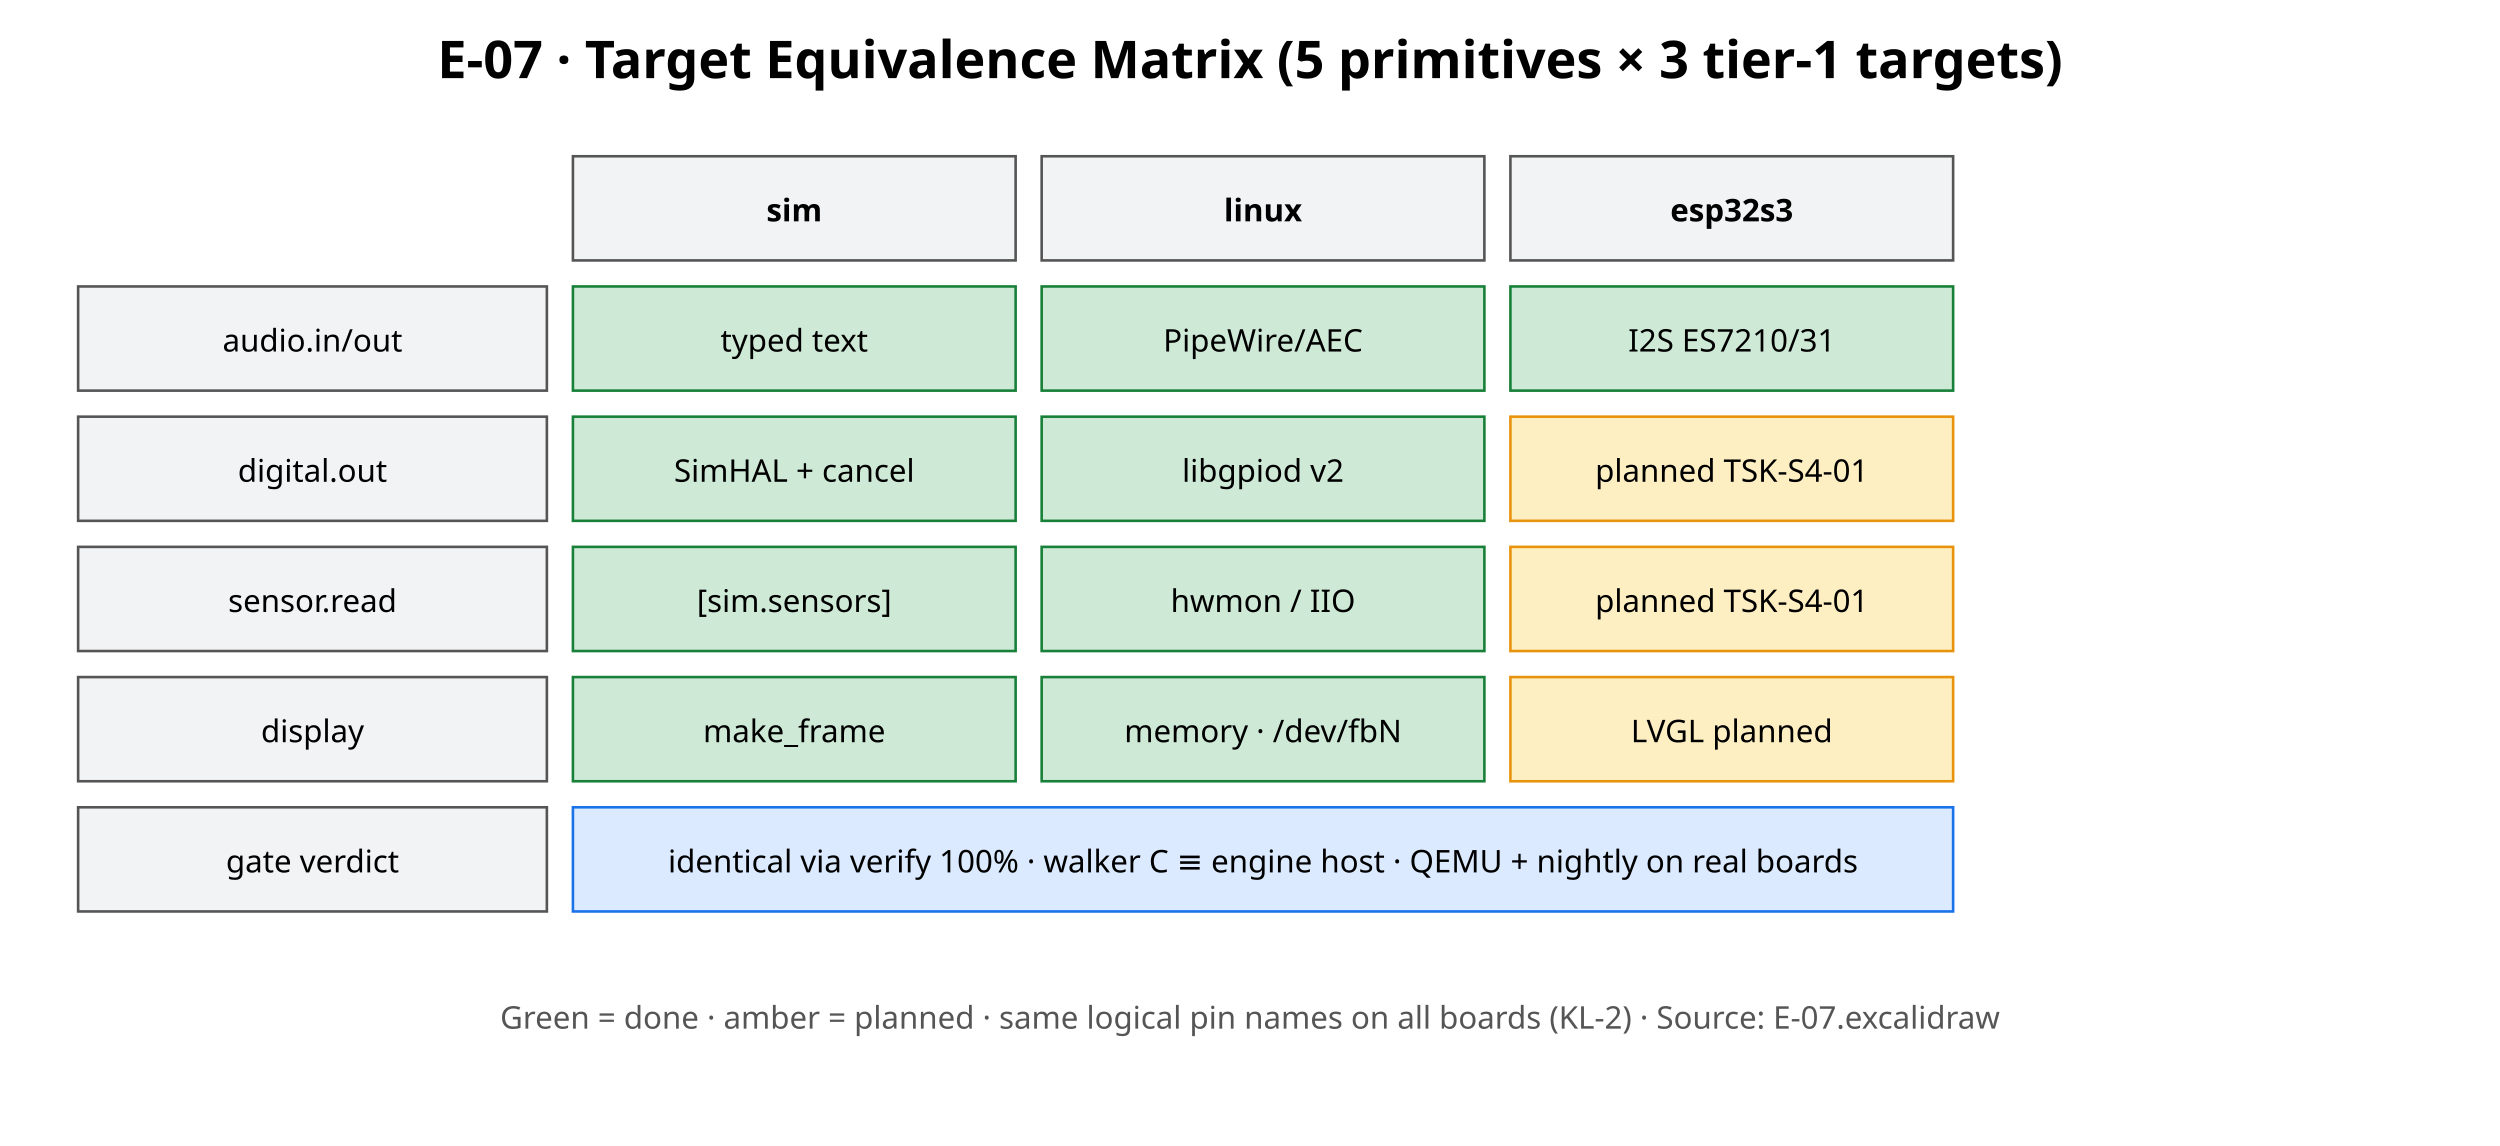
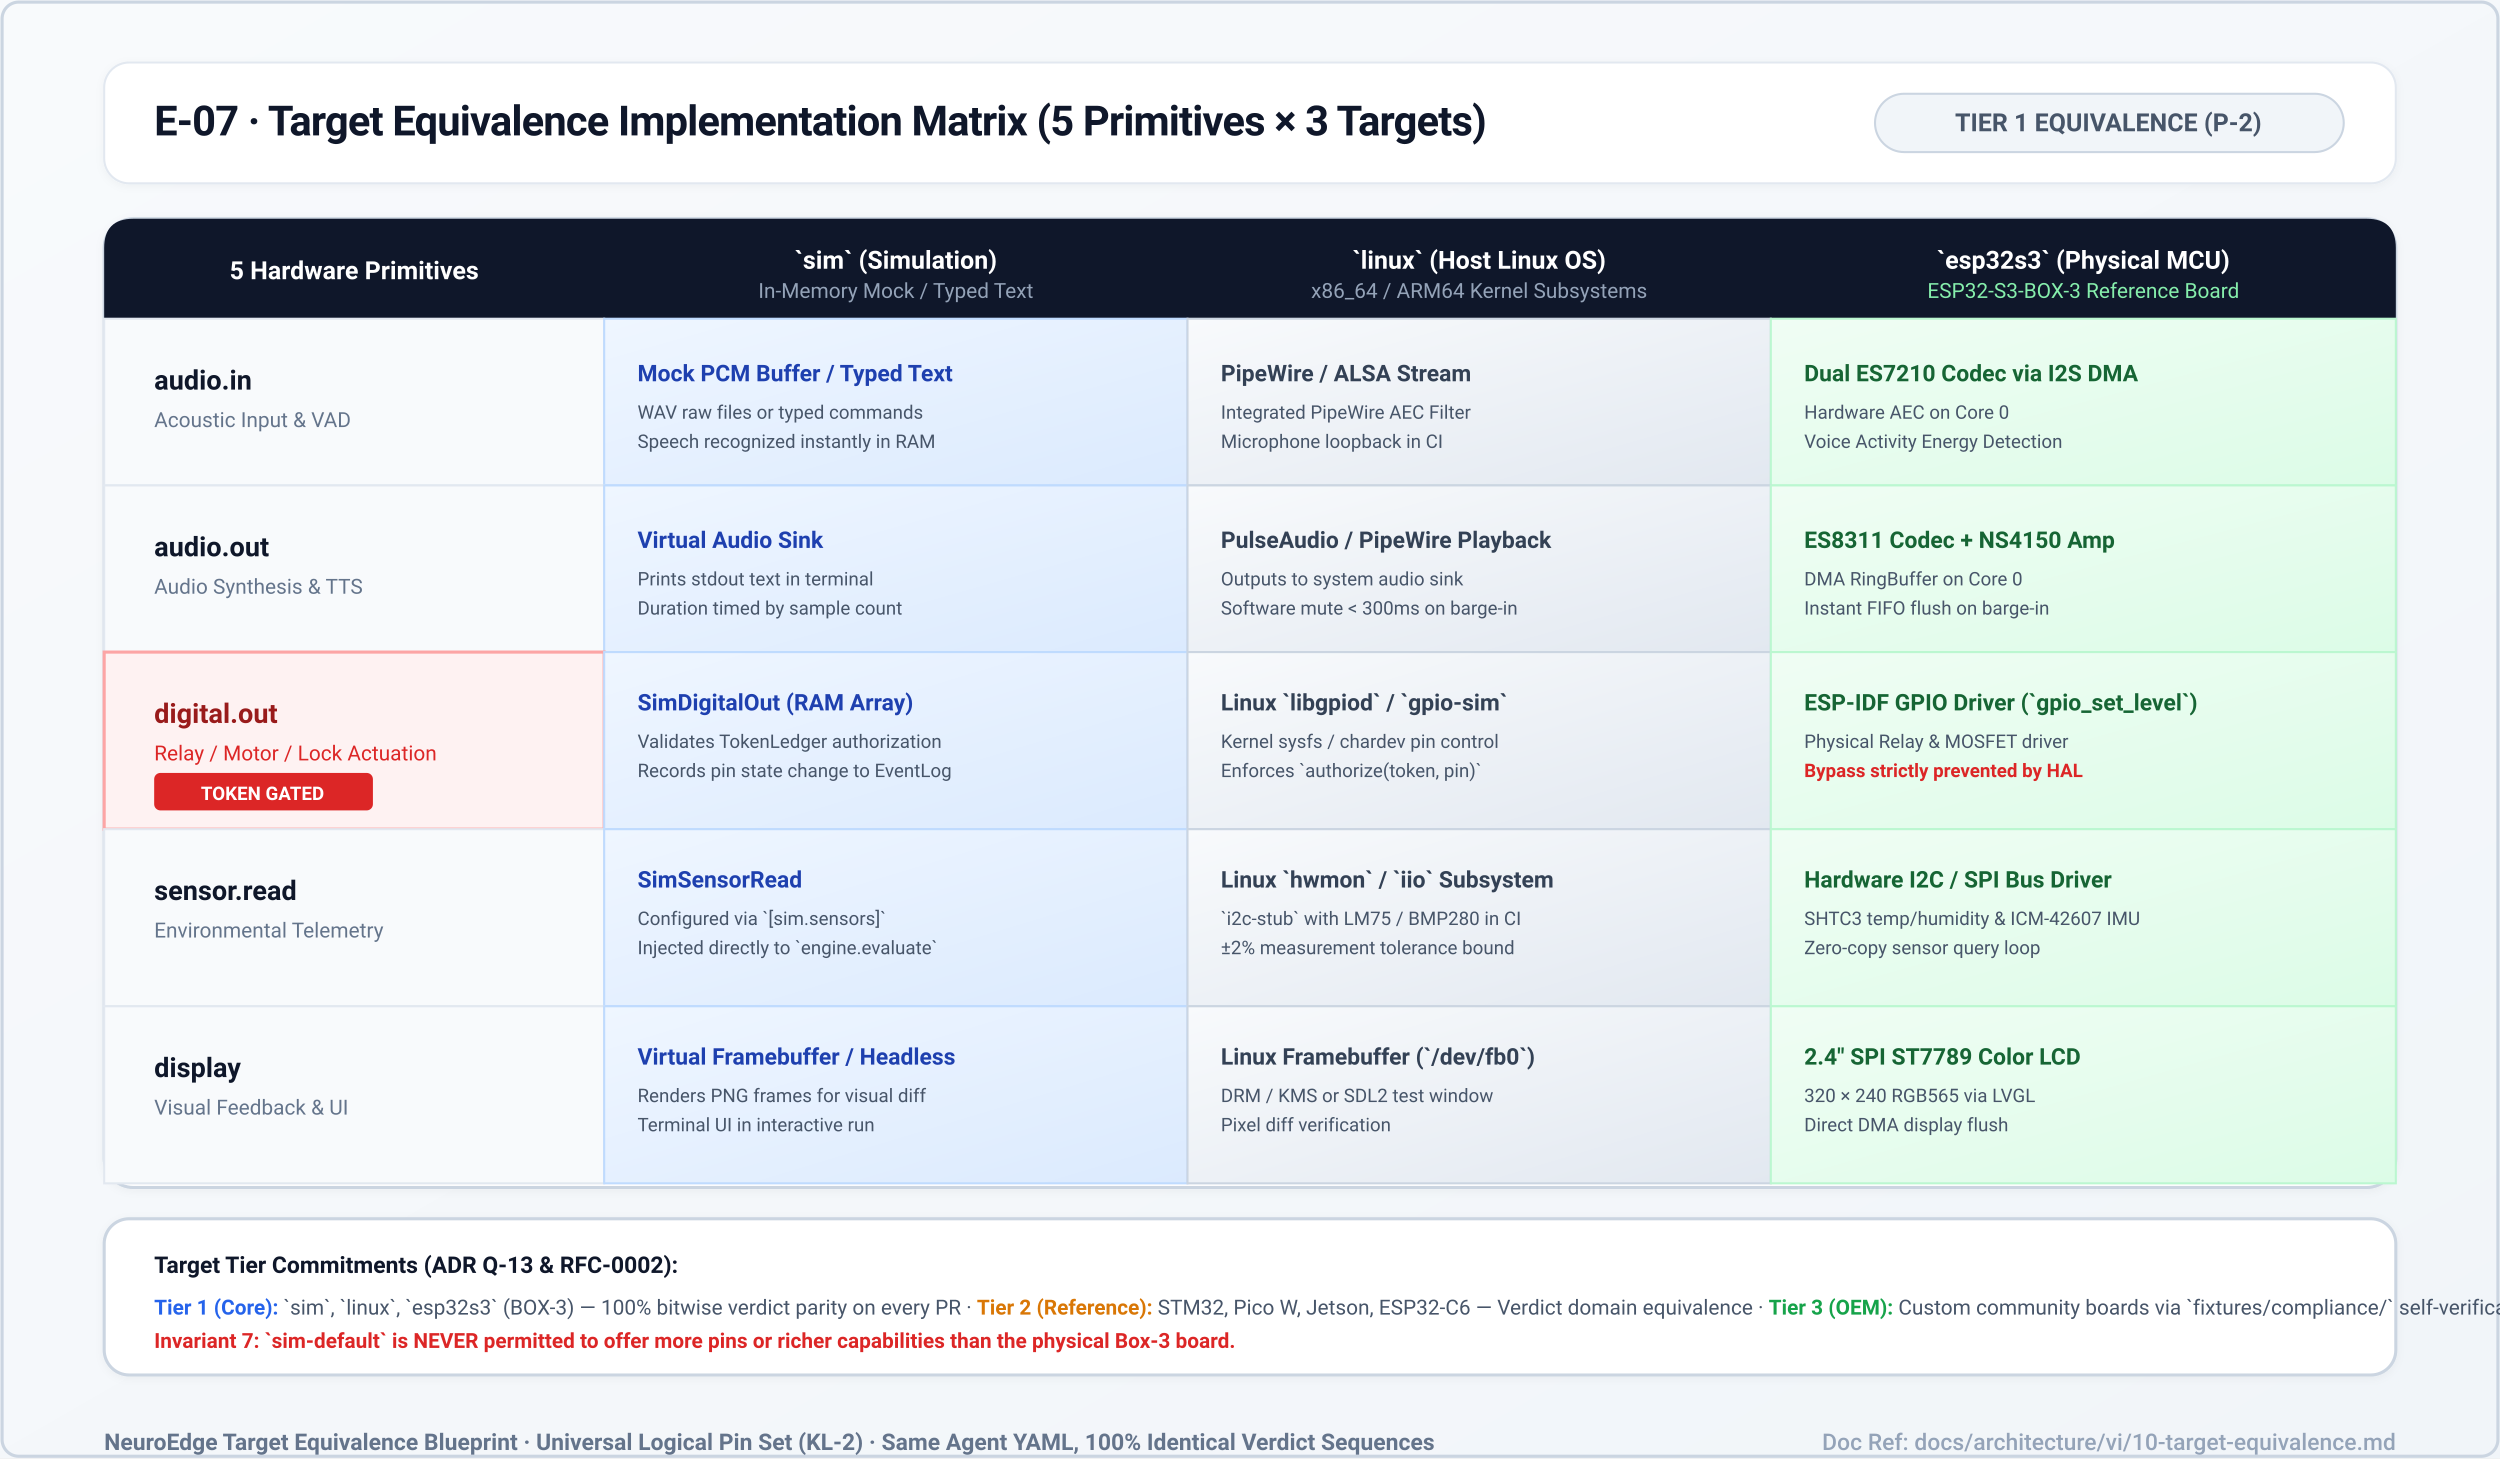
- <svg xmlns="http://www.w3.org/2000/svg" width="960" height="440" font-family="sans-serif">
-   <rect width="960" height="440" fill="#ffffff" />
-   <text x="480" y="30" text-anchor="middle" font-size="20" font-weight="bold">E-07 · Target Equivalence Matrix (5 primitives × 3 tier-1 targets)</text>
-   <g font-size="12">
-     <rect x="220" y="60" width="170" height="40" fill="#f1f3f4" stroke="#555" />
-     <text x="305" y="85" text-anchor="middle" font-weight="bold">sim</text>
-     <rect x="400" y="60" width="170" height="40" fill="#f1f3f4" stroke="#555" />
-     <text x="485" y="85" text-anchor="middle" font-weight="bold">linux</text>
-     <rect x="580" y="60" width="170" height="40" fill="#f1f3f4" stroke="#555" />
-     <text x="665" y="85" text-anchor="middle" font-weight="bold">esp32s3</text>
-     <rect x="30" y="110" width="180" height="40" fill="#f1f3f4" stroke="#555" />
-     <text x="120" y="135" text-anchor="middle">audio.in/out</text>
-     <rect x="220" y="110" width="170" height="40" fill="#ceead6" stroke="#188038" />
-     <text x="305" y="135" text-anchor="middle">typed text</text>
-     <rect x="400" y="110" width="170" height="40" fill="#ceead6" stroke="#188038" />
-     <text x="485" y="135" text-anchor="middle">PipeWire/AEC</text>
-     <rect x="580" y="110" width="170" height="40" fill="#ceead6" stroke="#188038" />
-     <text x="665" y="135" text-anchor="middle">I2S ES7210/31</text>
-     <rect x="30" y="160" width="180" height="40" fill="#f1f3f4" stroke="#555" />
-     <text x="120" y="185" text-anchor="middle">digital.out</text>
-     <rect x="220" y="160" width="170" height="40" fill="#ceead6" stroke="#188038" />
-     <text x="305" y="185" text-anchor="middle">SimHAL + cancel</text>
-     <rect x="400" y="160" width="170" height="40" fill="#ceead6" stroke="#188038" />
-     <text x="485" y="185" text-anchor="middle">libgpiod v2</text>
-     <rect x="580" y="160" width="170" height="40" fill="#feefc3" stroke="#e8930c" />
-     <text x="665" y="185" text-anchor="middle">planned TSK-S4-01</text>
-     <rect x="30" y="210" width="180" height="40" fill="#f1f3f4" stroke="#555" />
-     <text x="120" y="235" text-anchor="middle">sensor.read</text>
-     <rect x="220" y="210" width="170" height="40" fill="#ceead6" stroke="#188038" />
-     <text x="305" y="235" text-anchor="middle">[sim.sensors]</text>
-     <rect x="400" y="210" width="170" height="40" fill="#ceead6" stroke="#188038" />
-     <text x="485" y="235" text-anchor="middle">hwmon / IIO</text>
-     <rect x="580" y="210" width="170" height="40" fill="#feefc3" stroke="#e8930c" />
-     <text x="665" y="235" text-anchor="middle">planned TSK-S4-01</text>
-     <rect x="30" y="260" width="180" height="40" fill="#f1f3f4" stroke="#555" />
-     <text x="120" y="285" text-anchor="middle">display</text>
-     <rect x="220" y="260" width="170" height="40" fill="#ceead6" stroke="#188038" />
-     <text x="305" y="285" text-anchor="middle">make_frame</text>
-     <rect x="400" y="260" width="170" height="40" fill="#ceead6" stroke="#188038" />
-     <text x="485" y="285" text-anchor="middle">memory · /dev/fbN</text>
-     <rect x="580" y="260" width="170" height="40" fill="#feefc3" stroke="#e8930c" />
-     <text x="665" y="285" text-anchor="middle">LVGL planned</text>
-     <rect x="30" y="310" width="180" height="40" fill="#f1f3f4" stroke="#555" />
-     <text x="120" y="335" text-anchor="middle">gate verdict</text>
-     <rect x="220" y="310" width="530" height="40" fill="#dbeafe" stroke="#1a73e8" />
-     <text x="485" y="335" text-anchor="middle">identical via verify 100% · walker C ≡ engine host · QEMU + nightly on real boards</text>
-     <text x="480" y="395" text-anchor="middle" font-size="12" fill="#555">Green = done · amber = planned · same logical pin names on all boards (KL-2) · Source: E-07.excalidraw</text>
+ <svg xmlns="http://www.w3.org/2000/svg" viewBox="0 0 1200 700" width="1200" height="700" font-family="system-ui, -apple-system, 'Segoe UI', Roboto, Helvetica, Arial, sans-serif">
+   <defs>
+     <linearGradient id="bgGrad" x1="0%" y1="0%" x2="100%" y2="100%">
+       <stop offset="0%" stop-color="#f8fafc" />
+       <stop offset="100%" stop-color="#f1f5f9" />
+     </linearGradient>
+     <linearGradient id="simGrad" x1="0%" y1="0%" x2="100%" y2="100%">
+       <stop offset="0%" stop-color="#eff6ff" />
+       <stop offset="100%" stop-color="#dbeafe" />
+     </linearGradient>
+     <linearGradient id="linuxGrad" x1="0%" y1="0%" x2="100%" y2="100%">
+       <stop offset="0%" stop-color="#f8fafc" />
+       <stop offset="100%" stop-color="#e2e8f0" />
+     </linearGradient>
+     <linearGradient id="espGrad" x1="0%" y1="0%" x2="100%" y2="100%">
+       <stop offset="0%" stop-color="#f0fdf4" />
+       <stop offset="100%" stop-color="#dcfce7" />
+     </linearGradient>
+     <filter id="cardShadow" x="-5%" y="-5%" width="110%" height="115%" filterUnits="userSpaceOnUse">
+       <feDropShadow dx="0" dy="4" stdDeviation="6" flood-color="#0f172a" flood-opacity="0.06" />
+       <feDropShadow dx="0" dy="1" stdDeviation="2" flood-color="#0f172a" flood-opacity="0.04" />
+     </filter>
+   </defs>
+   <rect width="1200" height="700" fill="url(#bgGrad)" />
+   <rect x="1" y="1" width="1198" height="698" rx="8" fill="none" stroke="#cbd5e1" stroke-width="1.5" />
+   <g transform="translate(50, 30)">
+     <rect x="0" y="0" width="1100" height="58" rx="12" fill="#ffffff" stroke="#e2e8f0" filter="url(#cardShadow)" />
+     <text x="24" y="35" font-size="20" font-weight="700" fill="#0f172a" letter-spacing="-0.02em">E-07 · Target Equivalence Implementation Matrix (5 Primitives × 3 Targets)</text>
+     <rect x="850" y="15" width="225" height="28" rx="14" fill="#f1f5f9" stroke="#cbd5e1" />
+     <text x="962" y="33" text-anchor="middle" font-size="12" font-weight="600" fill="#475569">TIER 1 EQUIVALENCE (P-2)</text>
+   </g>
+   <g transform="translate(50, 105)">
+     <rect width="1100" height="465" rx="14" fill="#ffffff" stroke="#cbd5e1" stroke-width="1.5" filter="url(#cardShadow)" />
+     <path d="M 0 14 Q 0 0 14 0 L 1086 0 Q 1100 0 1100 14 L 1100 48 L 0 48 Z" fill="#0f172a" />
+     <text x="120" y="29" text-anchor="middle" font-size="12" font-weight="700" fill="#ffffff" text-transform="uppercase">5 Hardware Primitives</text>
+     <text x="380" y="24" text-anchor="middle" font-size="12" font-weight="700" fill="#ffffff">`sim` (Simulation)</text>
+     <text x="380" y="38" text-anchor="middle" font-size="10" fill="#94a3b8">In-Memory Mock / Typed Text</text>
+     <text x="660" y="24" text-anchor="middle" font-size="12" font-weight="700" fill="#ffffff">`linux` (Host Linux OS)</text>
+     <text x="660" y="38" text-anchor="middle" font-size="10" fill="#94a3b8">x86_64 / ARM64 Kernel Subsystems</text>
+     <text x="950" y="24" text-anchor="middle" font-size="12" font-weight="700" fill="#ffffff">`esp32s3` (Physical MCU)</text>
+     <text x="950" y="38" text-anchor="middle" font-size="10" fill="#86efac">ESP32-S3-BOX-3 Reference Board</text>
+     <g transform="translate(0, 48)">
+       <rect width="240" height="80" fill="#f8fafc" stroke="#e2e8f0" />
+       <text x="24" y="34" font-size="13" font-weight="700" fill="#0f172a">audio.in</text>
+       <text x="24" y="52" font-size="10" fill="#64748b">Acoustic Input &amp; VAD</text>
+       <rect x="240" y="0" width="280" height="80" fill="url(#simGrad)" stroke="#bfdbfe" />
+       <text x="256" y="30" font-size="11" font-weight="700" fill="#1e40af">Mock PCM Buffer / Typed Text</text>
+       <text x="256" y="48" font-size="9" fill="#475569">WAV raw files or typed commands</text>
+       <text x="256" y="62" font-size="9" fill="#475569">Speech recognized instantly in RAM</text>
+       <rect x="520" y="0" width="280" height="80" fill="url(#linuxGrad)" stroke="#cbd5e1" />
+       <text x="536" y="30" font-size="11" font-weight="700" fill="#334155">PipeWire / ALSA Stream</text>
+       <text x="536" y="48" font-size="9" fill="#475569">Integrated PipeWire AEC Filter</text>
+       <text x="536" y="62" font-size="9" fill="#475569">Microphone loopback in CI</text>
+       <rect x="800" y="0" width="300" height="80" fill="url(#espGrad)" stroke="#bbf7d0" />
+       <text x="816" y="30" font-size="11" font-weight="700" fill="#166534">Dual ES7210 Codec via I2S DMA</text>
+       <text x="816" y="48" font-size="9" fill="#475569">Hardware AEC on Core 0</text>
+       <text x="816" y="62" font-size="9" fill="#475569">Voice Activity Energy Detection</text>
+     </g>
+     <g transform="translate(0, 128)">
+       <rect width="240" height="80" fill="#f8fafc" stroke="#e2e8f0" />
+       <text x="24" y="34" font-size="13" font-weight="700" fill="#0f172a">audio.out</text>
+       <text x="24" y="52" font-size="10" fill="#64748b">Audio Synthesis &amp; TTS</text>
+       <rect x="240" y="0" width="280" height="80" fill="url(#simGrad)" stroke="#bfdbfe" />
+       <text x="256" y="30" font-size="11" font-weight="700" fill="#1e40af">Virtual Audio Sink</text>
+       <text x="256" y="48" font-size="9" fill="#475569">Prints stdout text in terminal</text>
+       <text x="256" y="62" font-size="9" fill="#475569">Duration timed by sample count</text>
+       <rect x="520" y="0" width="280" height="80" fill="url(#linuxGrad)" stroke="#cbd5e1" />
+       <text x="536" y="30" font-size="11" font-weight="700" fill="#334155">PulseAudio / PipeWire Playback</text>
+       <text x="536" y="48" font-size="9" fill="#475569">Outputs to system audio sink</text>
+       <text x="536" y="62" font-size="9" fill="#475569">Software mute &lt; 300ms on barge-in</text>
+       <rect x="800" y="0" width="300" height="80" fill="url(#espGrad)" stroke="#bbf7d0" />
+       <text x="816" y="30" font-size="11" font-weight="700" fill="#166534">ES8311 Codec + NS4150 Amp</text>
+       <text x="816" y="48" font-size="9" fill="#475569">DMA RingBuffer on Core 0</text>
+       <text x="816" y="62" font-size="9" fill="#475569">Instant FIFO flush on barge-in</text>
+     </g>
+     <g transform="translate(0, 208)">
+       <rect width="240" height="85" fill="#fef2f2" stroke="#fca5a5" stroke-width="1.5" />
+       <text x="24" y="34" font-size="13" font-weight="700" fill="#991b1b">digital.out</text>
+       <text x="24" y="52" font-size="10" fill="#dc2626">Relay / Motor / Lock Actuation</text>
+       <rect x="24" y="58" width="105" height="18" rx="3" fill="#dc2626" />
+       <text x="76" y="71" text-anchor="middle" font-size="9" font-weight="700" fill="#ffffff">TOKEN GATED</text>
+       <rect x="240" y="0" width="280" height="85" fill="url(#simGrad)" stroke="#bfdbfe" />
+       <text x="256" y="28" font-size="11" font-weight="700" fill="#1e40af">SimDigitalOut (RAM Array)</text>
+       <text x="256" y="46" font-size="9" fill="#475569">Validates TokenLedger authorization</text>
+       <text x="256" y="60" font-size="9" fill="#475569">Records pin state change to EventLog</text>
+       <rect x="520" y="0" width="280" height="85" fill="url(#linuxGrad)" stroke="#cbd5e1" />
+       <text x="536" y="28" font-size="11" font-weight="700" fill="#334155">Linux `libgpiod` / `gpio-sim`</text>
+       <text x="536" y="46" font-size="9" fill="#475569">Kernel sysfs / chardev pin control</text>
+       <text x="536" y="60" font-size="9" fill="#475569">Enforces `authorize(token, pin)`</text>
+       <rect x="800" y="0" width="300" height="85" fill="url(#espGrad)" stroke="#bbf7d0" />
+       <text x="816" y="28" font-size="11" font-weight="700" fill="#166534">ESP-IDF GPIO Driver (`gpio_set_level`)</text>
+       <text x="816" y="46" font-size="9" fill="#475569">Physical Relay &amp; MOSFET driver</text>
+       <text x="816" y="60" font-size="9" font-weight="700" fill="#dc2626">Bypass strictly prevented by HAL</text>
+     </g>
+     <g transform="translate(0, 293)">
+       <rect width="240" height="85" fill="#f8fafc" stroke="#e2e8f0" />
+       <text x="24" y="34" font-size="13" font-weight="700" fill="#0f172a">sensor.read</text>
+       <text x="24" y="52" font-size="10" fill="#64748b">Environmental Telemetry</text>
+       <rect x="240" y="0" width="280" height="85" fill="url(#simGrad)" stroke="#bfdbfe" />
+       <text x="256" y="28" font-size="11" font-weight="700" fill="#1e40af">SimSensorRead</text>
+       <text x="256" y="46" font-size="9" fill="#475569">Configured via `[sim.sensors]`</text>
+       <text x="256" y="60" font-size="9" fill="#475569">Injected directly to `engine.evaluate`</text>
+       <rect x="520" y="0" width="280" height="85" fill="url(#linuxGrad)" stroke="#cbd5e1" />
+       <text x="536" y="28" font-size="11" font-weight="700" fill="#334155">Linux `hwmon` / `iio` Subsystem</text>
+       <text x="536" y="46" font-size="9" fill="#475569">`i2c-stub` with LM75 / BMP280 in CI</text>
+       <text x="536" y="60" font-size="9" fill="#475569">±2% measurement tolerance bound</text>
+       <rect x="800" y="0" width="300" height="85" fill="url(#espGrad)" stroke="#bbf7d0" />
+       <text x="816" y="28" font-size="11" font-weight="700" fill="#166534">Hardware I2C / SPI Bus Driver</text>
+       <text x="816" y="46" font-size="9" fill="#475569">SHTC3 temp/humidity &amp; ICM-42607 IMU</text>
+       <text x="816" y="60" font-size="9" fill="#475569">Zero-copy sensor query loop</text>
+     </g>
+     <g transform="translate(0, 378)">
+       <rect width="240" height="85" fill="#f8fafc" stroke="#e2e8f0" />
+       <text x="24" y="34" font-size="13" font-weight="700" fill="#0f172a">display</text>
+       <text x="24" y="52" font-size="10" fill="#64748b">Visual Feedback &amp; UI</text>
+       <rect x="240" y="0" width="280" height="85" fill="url(#simGrad)" stroke="#bfdbfe" />
+       <text x="256" y="28" font-size="11" font-weight="700" fill="#1e40af">Virtual Framebuffer / Headless</text>
+       <text x="256" y="46" font-size="9" fill="#475569">Renders PNG frames for visual diff</text>
+       <text x="256" y="60" font-size="9" fill="#475569">Terminal UI in interactive run</text>
+       <rect x="520" y="0" width="280" height="85" fill="url(#linuxGrad)" stroke="#cbd5e1" />
+       <text x="536" y="28" font-size="11" font-weight="700" fill="#334155">Linux Framebuffer (`/dev/fb0`)</text>
+       <text x="536" y="46" font-size="9" fill="#475569">DRM / KMS or SDL2 test window</text>
+       <text x="536" y="60" font-size="9" fill="#475569">Pixel diff verification</text>
+       <rect x="800" y="0" width="300" height="85" fill="url(#espGrad)" stroke="#bbf7d0" />
+       <text x="816" y="28" font-size="11" font-weight="700" fill="#166534">2.4" SPI ST7789 Color LCD</text>
+       <text x="816" y="46" font-size="9" fill="#475569">320 × 240 RGB565 via LVGL</text>
+       <text x="816" y="60" font-size="9" fill="#475569">Direct DMA display flush</text>
+     </g>
+   </g>
+   <g transform="translate(50, 585)">
+     <rect width="1100" height="75" rx="12" fill="#ffffff" stroke="#cbd5e1" stroke-width="1.5" filter="url(#cardShadow)" />
+     <text x="24" y="26" font-size="11" font-weight="700" fill="#0f172a" text-transform="uppercase">Target Tier Commitments (ADR Q-13 &amp; RFC-0002):</text>
+     <text x="24" y="46" font-size="10" fill="#475569">
+       <tspan font-weight="700" fill="#2563eb">Tier 1 (Core):</tspan> `sim`, `linux`, `esp32s3` (BOX-3) — 100% bitwise verdict parity on every PR · <tspan font-weight="700" fill="#d97706">Tier 2 (Reference):</tspan> STM32, Pico W, Jetson, ESP32-C6 — Verdict domain equivalence · <tspan font-weight="700" fill="#16a34a">Tier 3 (OEM):</tspan> Custom community boards via `fixtures/compliance/` self-verification suite.</text>
+     <text x="24" y="62" font-size="10" font-weight="600" fill="#dc2626">Invariant 7: `sim-default` is NEVER permitted to offer more pins or richer capabilities than the physical Box-3 board.</text>
+   </g>
+   <g transform="translate(50, 680)">
+     <text x="0" y="16" font-size="11" font-weight="600" fill="#64748b">NeuroEdge Target Equivalence Blueprint · Universal Logical Pin Set (KL-2) · Same Agent YAML, 100% Identical Verdict Sequences</text>
+     <text x="1100" y="16" text-anchor="end" font-size="11" font-weight="500" fill="#94a3b8">Doc Ref: docs/architecture/vi/10-target-equivalence.md</text>
  </g>
</svg>
